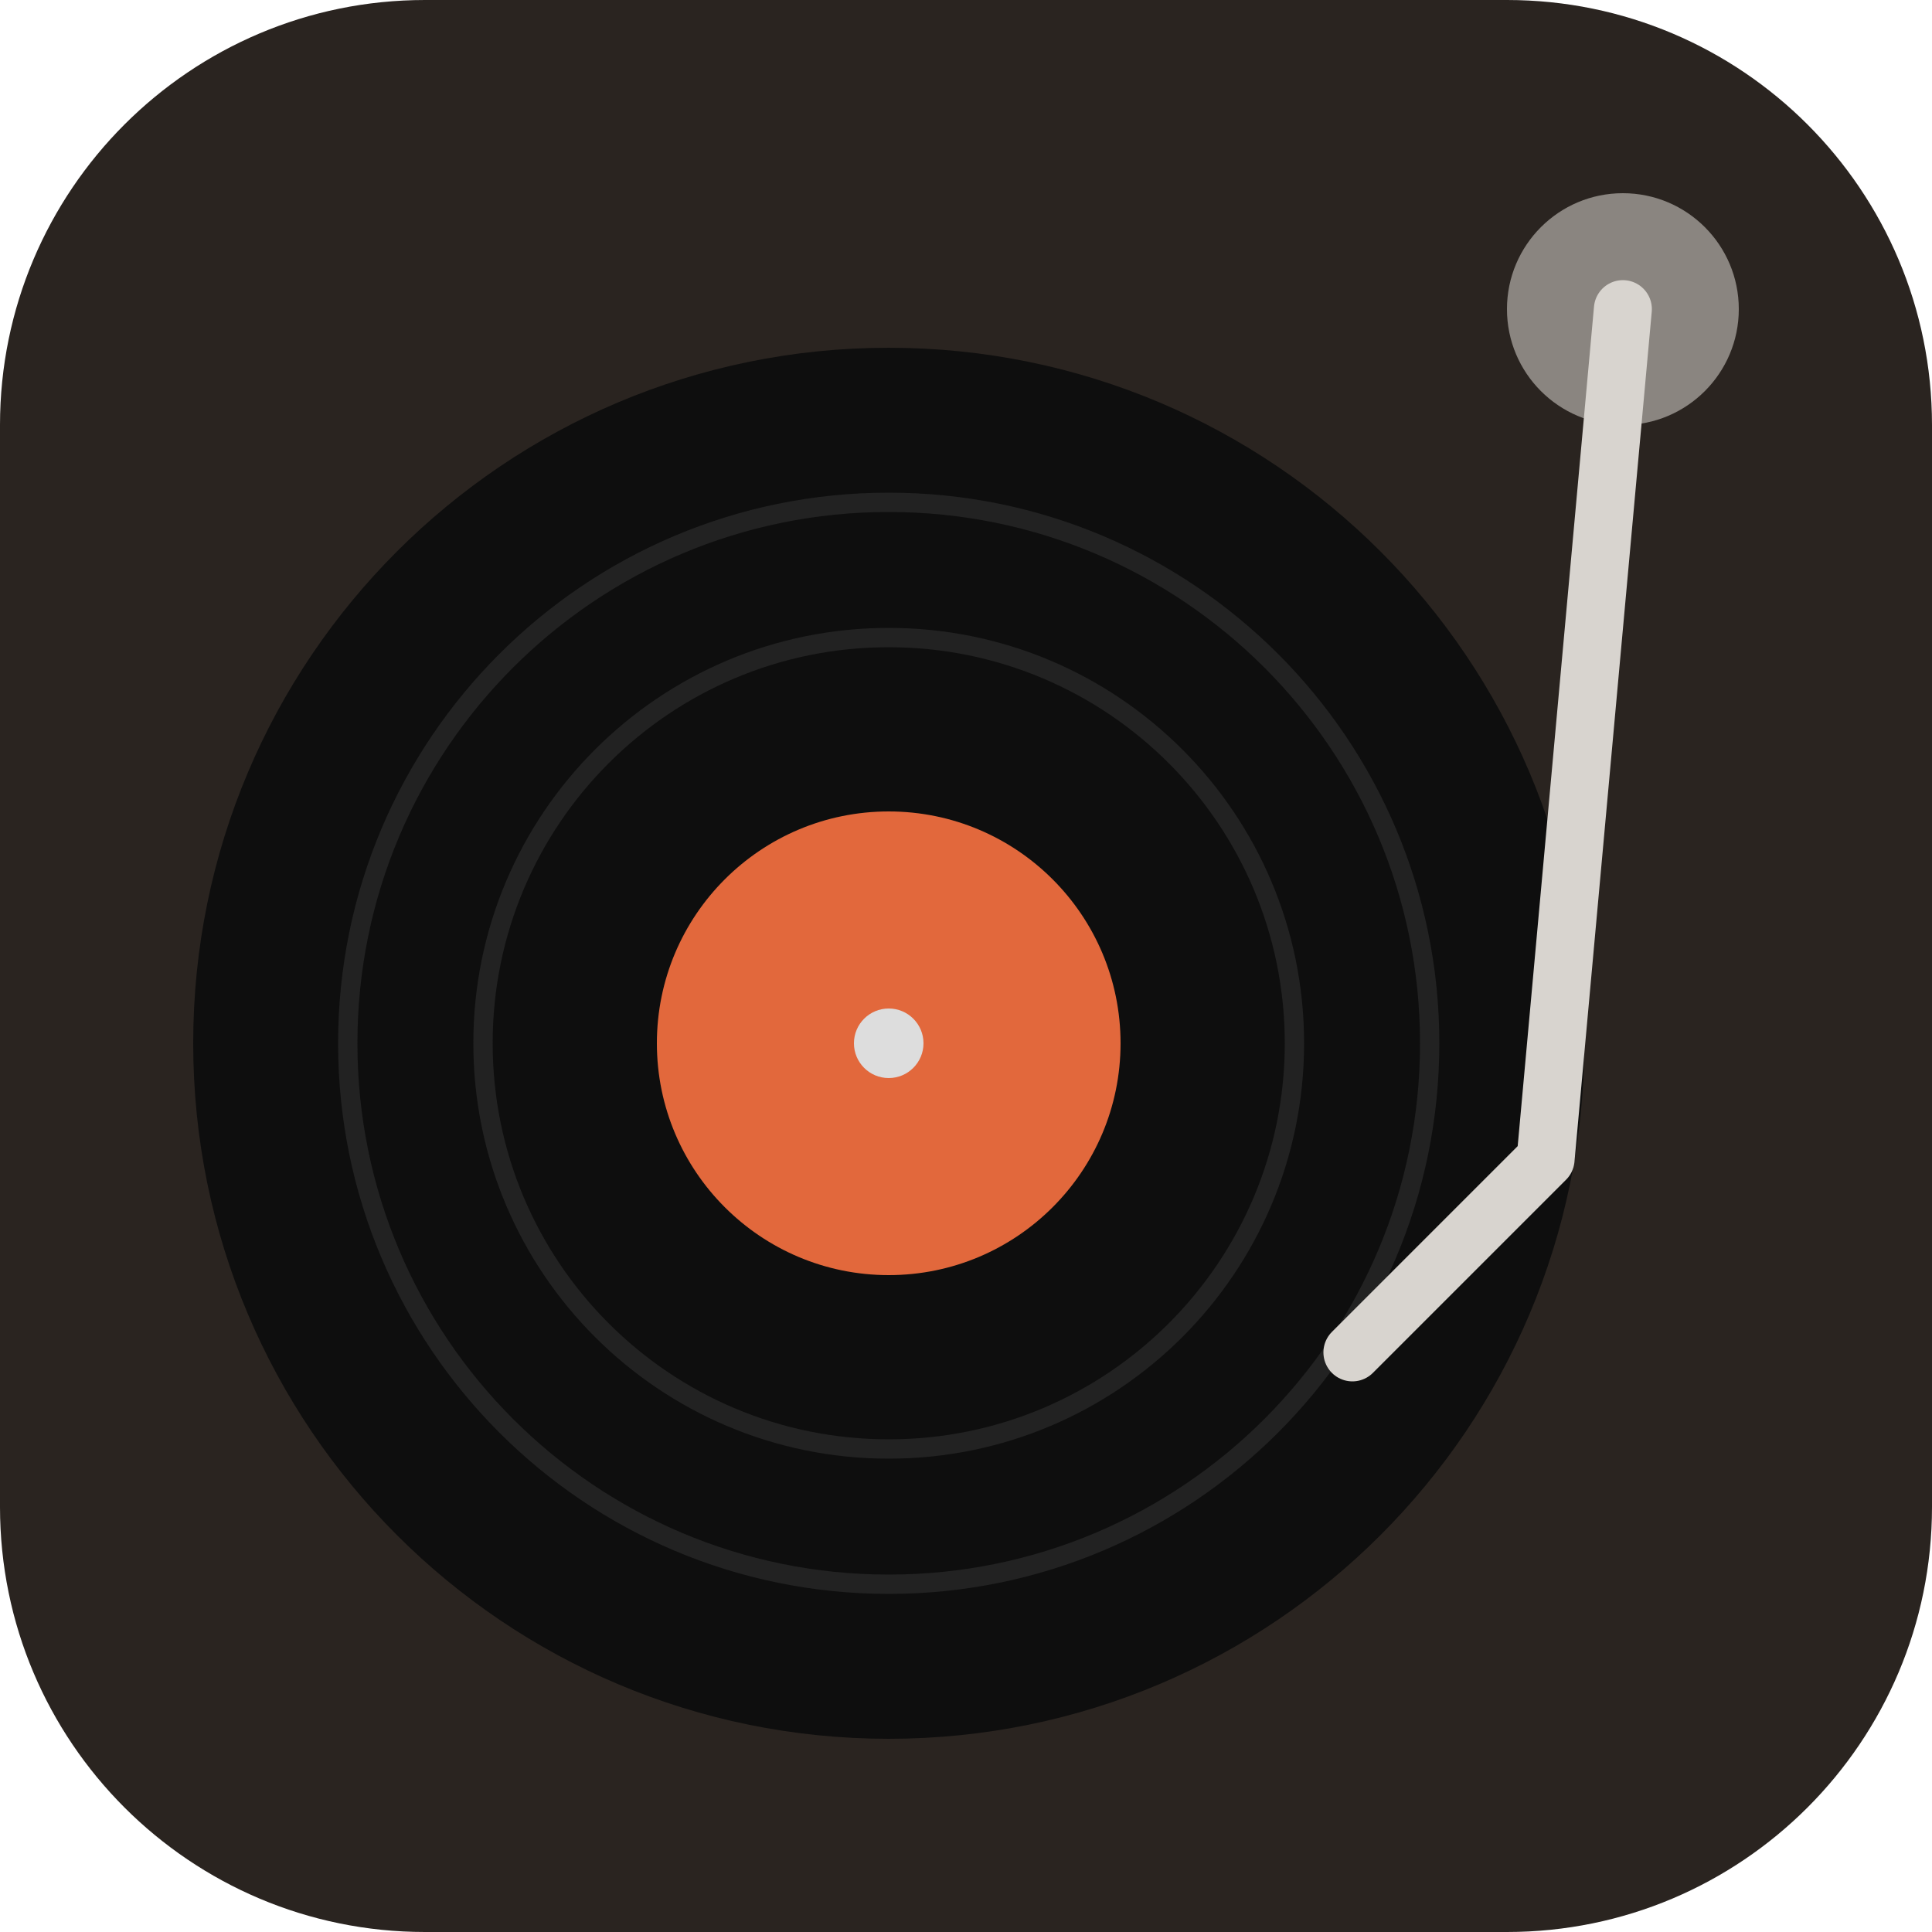
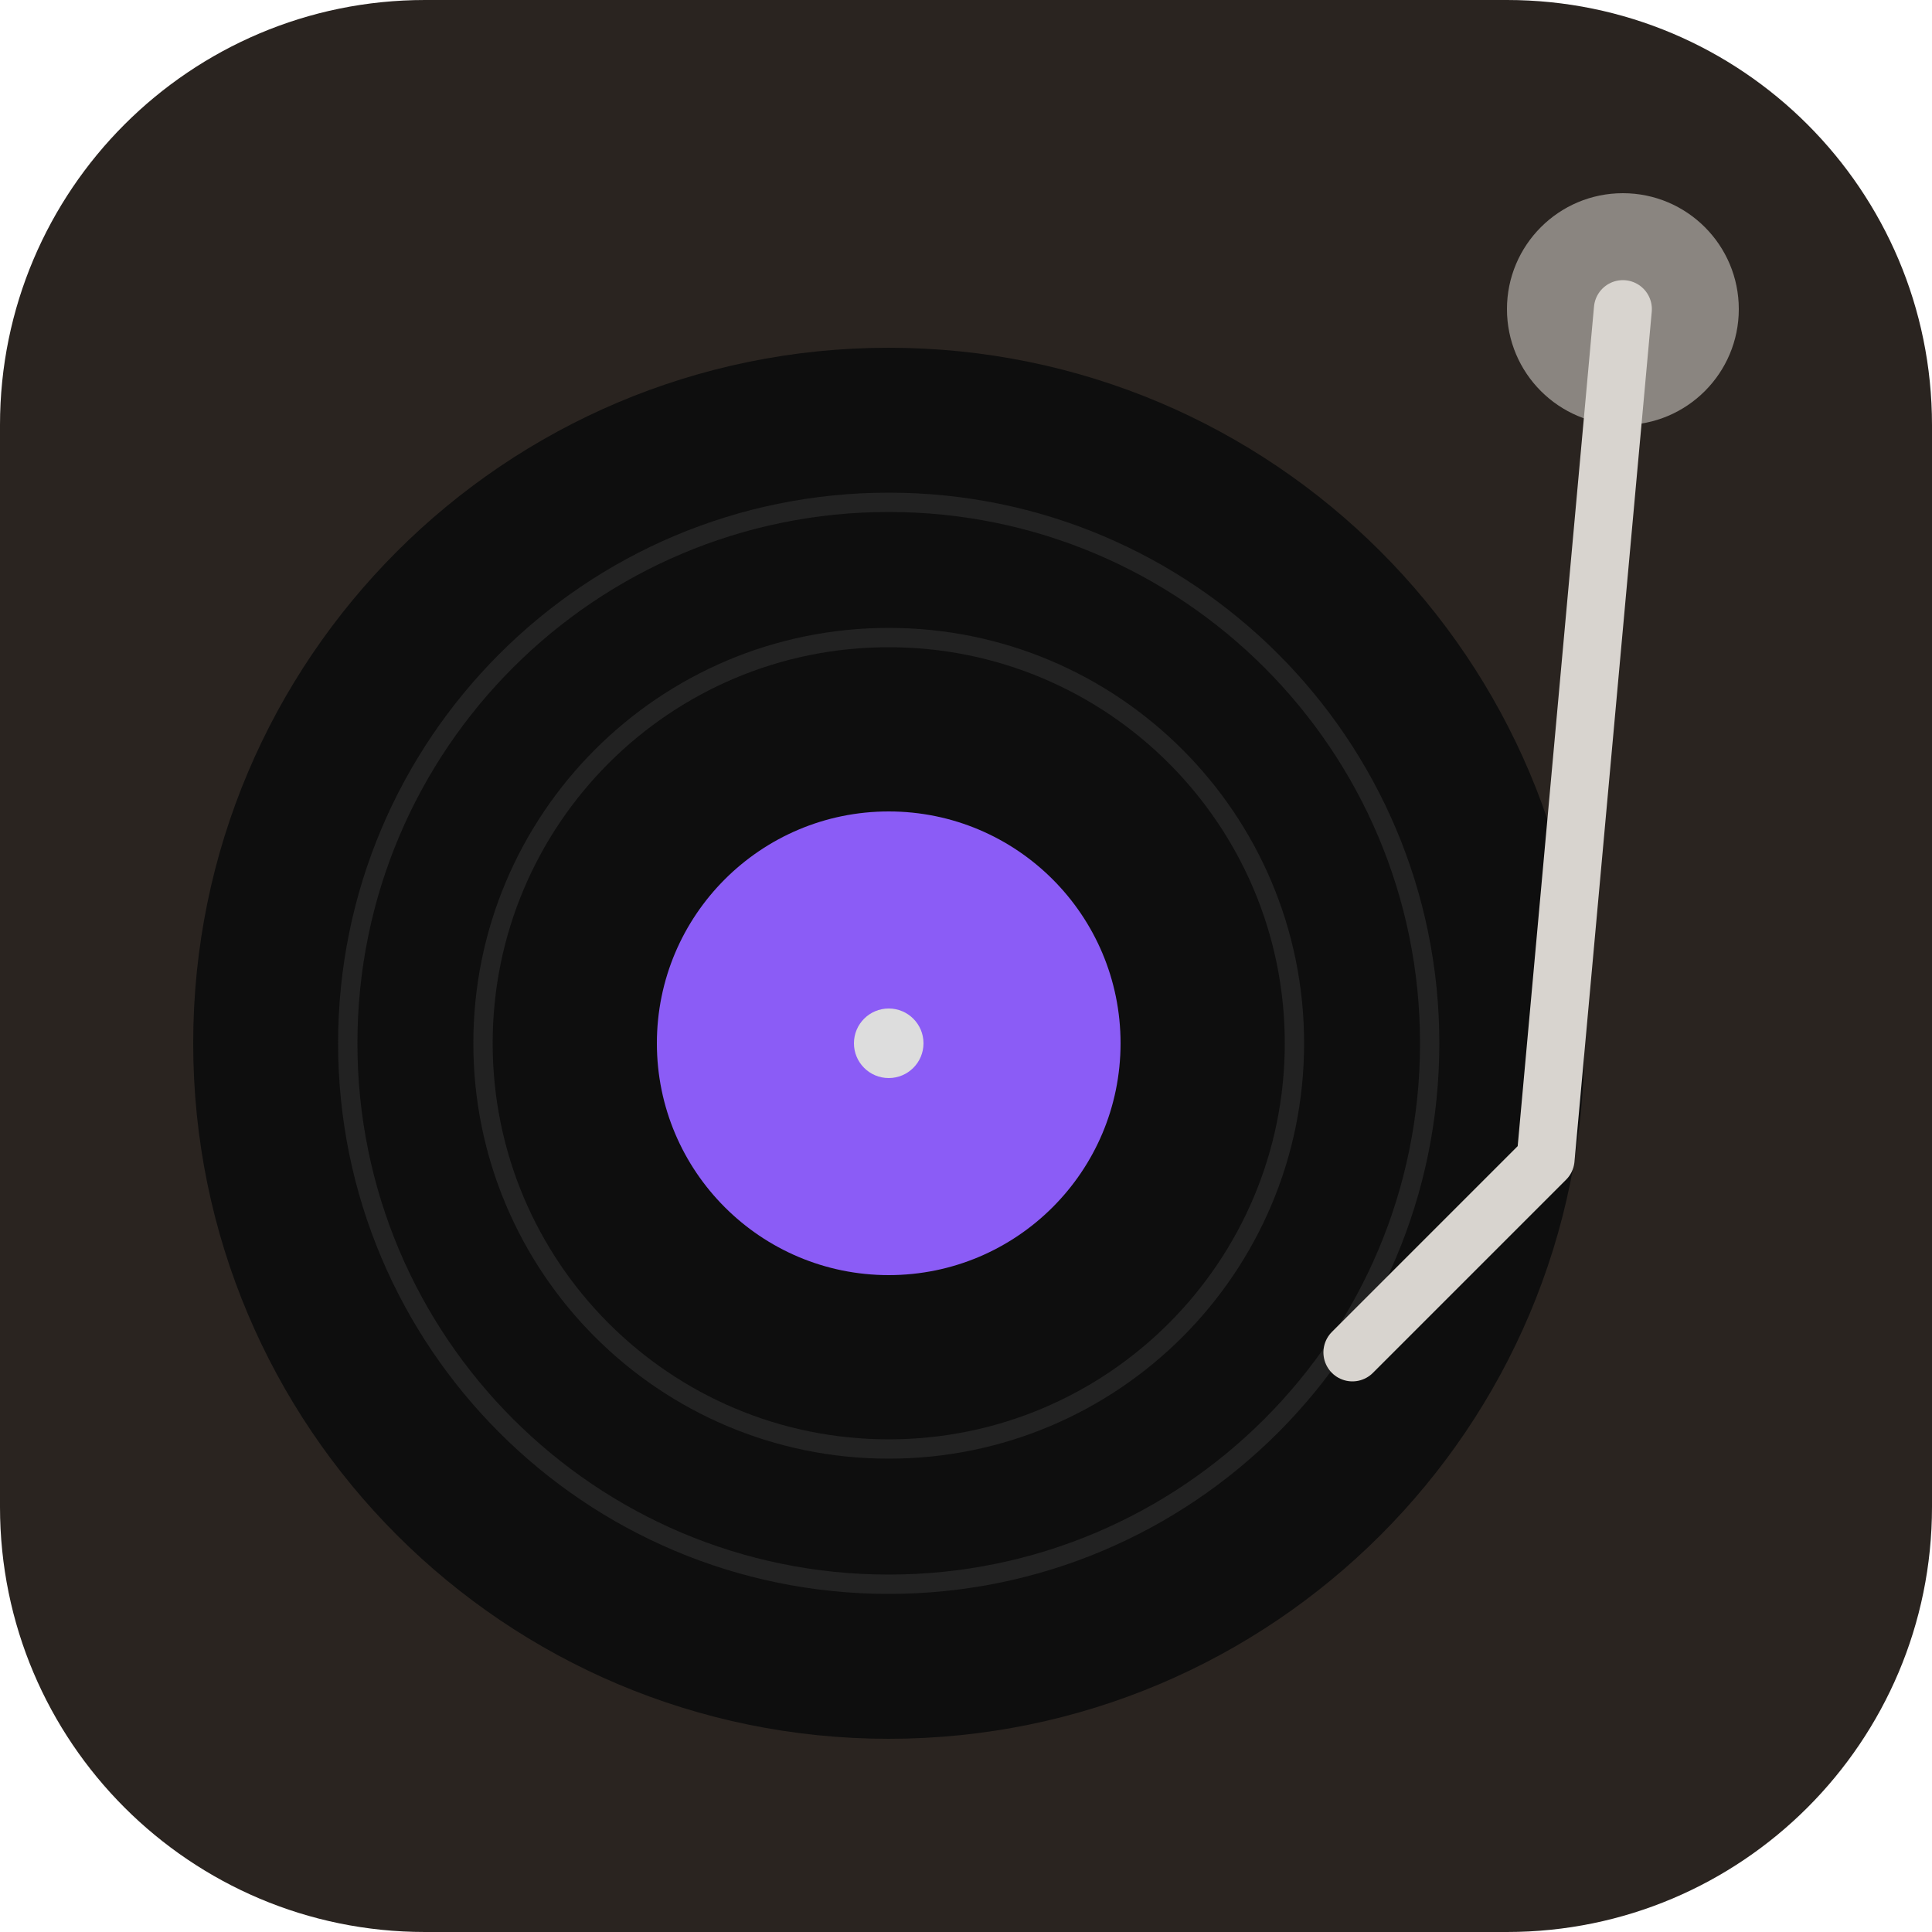
<svg xmlns="http://www.w3.org/2000/svg" viewBox="0 0 100 100">
  <rect width="100" height="100" rx="22" fill="#2a2420" />
  <circle cx="46" cy="54" r="36" fill="#0e0e0e" />
  <circle cx="46" cy="54" r="28" fill="none" stroke="#222" stroke-width="1" />
  <circle cx="46" cy="54" r="21" fill="none" stroke="#222" stroke-width="1" />
-   <circle cx="46" cy="54" r="12" fill="#e2683c" />
+   <circle cx="46" cy="54" r="12" fill="#8b5cf6" />
  <circle cx="46" cy="54" r="1.8" fill="#ddd" />
  <circle cx="84" cy="16" r="6" fill="#8a8580" />
  <path d="M84 16 L80 60 L70 70" stroke="#d8d4cf" stroke-width="3" fill="none" stroke-linecap="round" stroke-linejoin="round" />
</svg>
